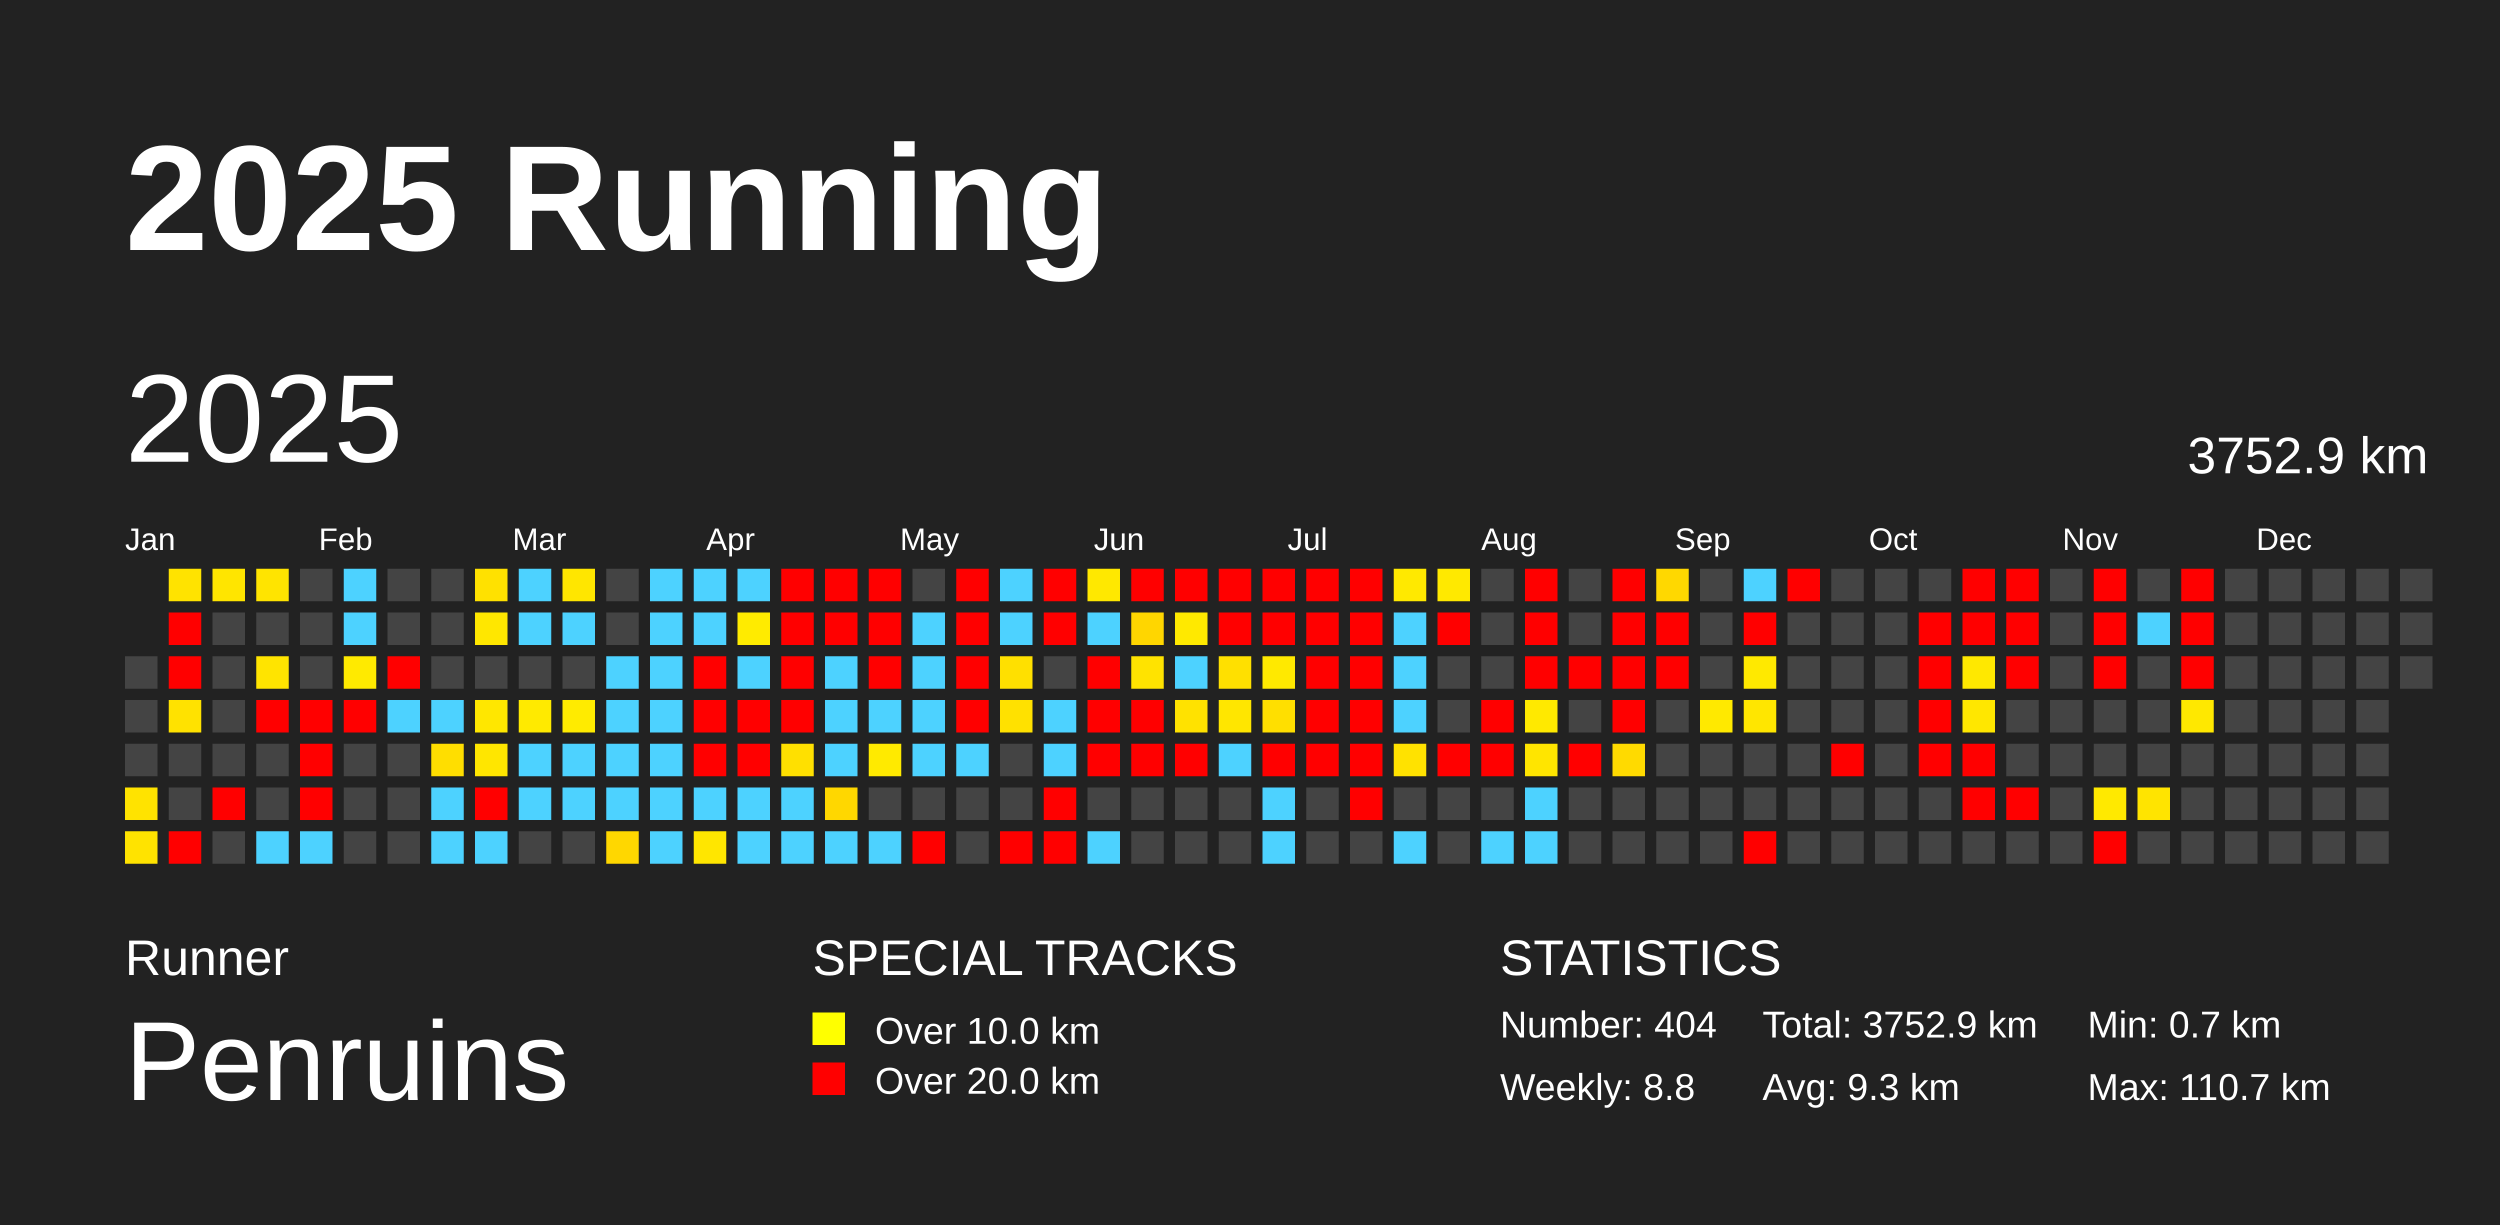
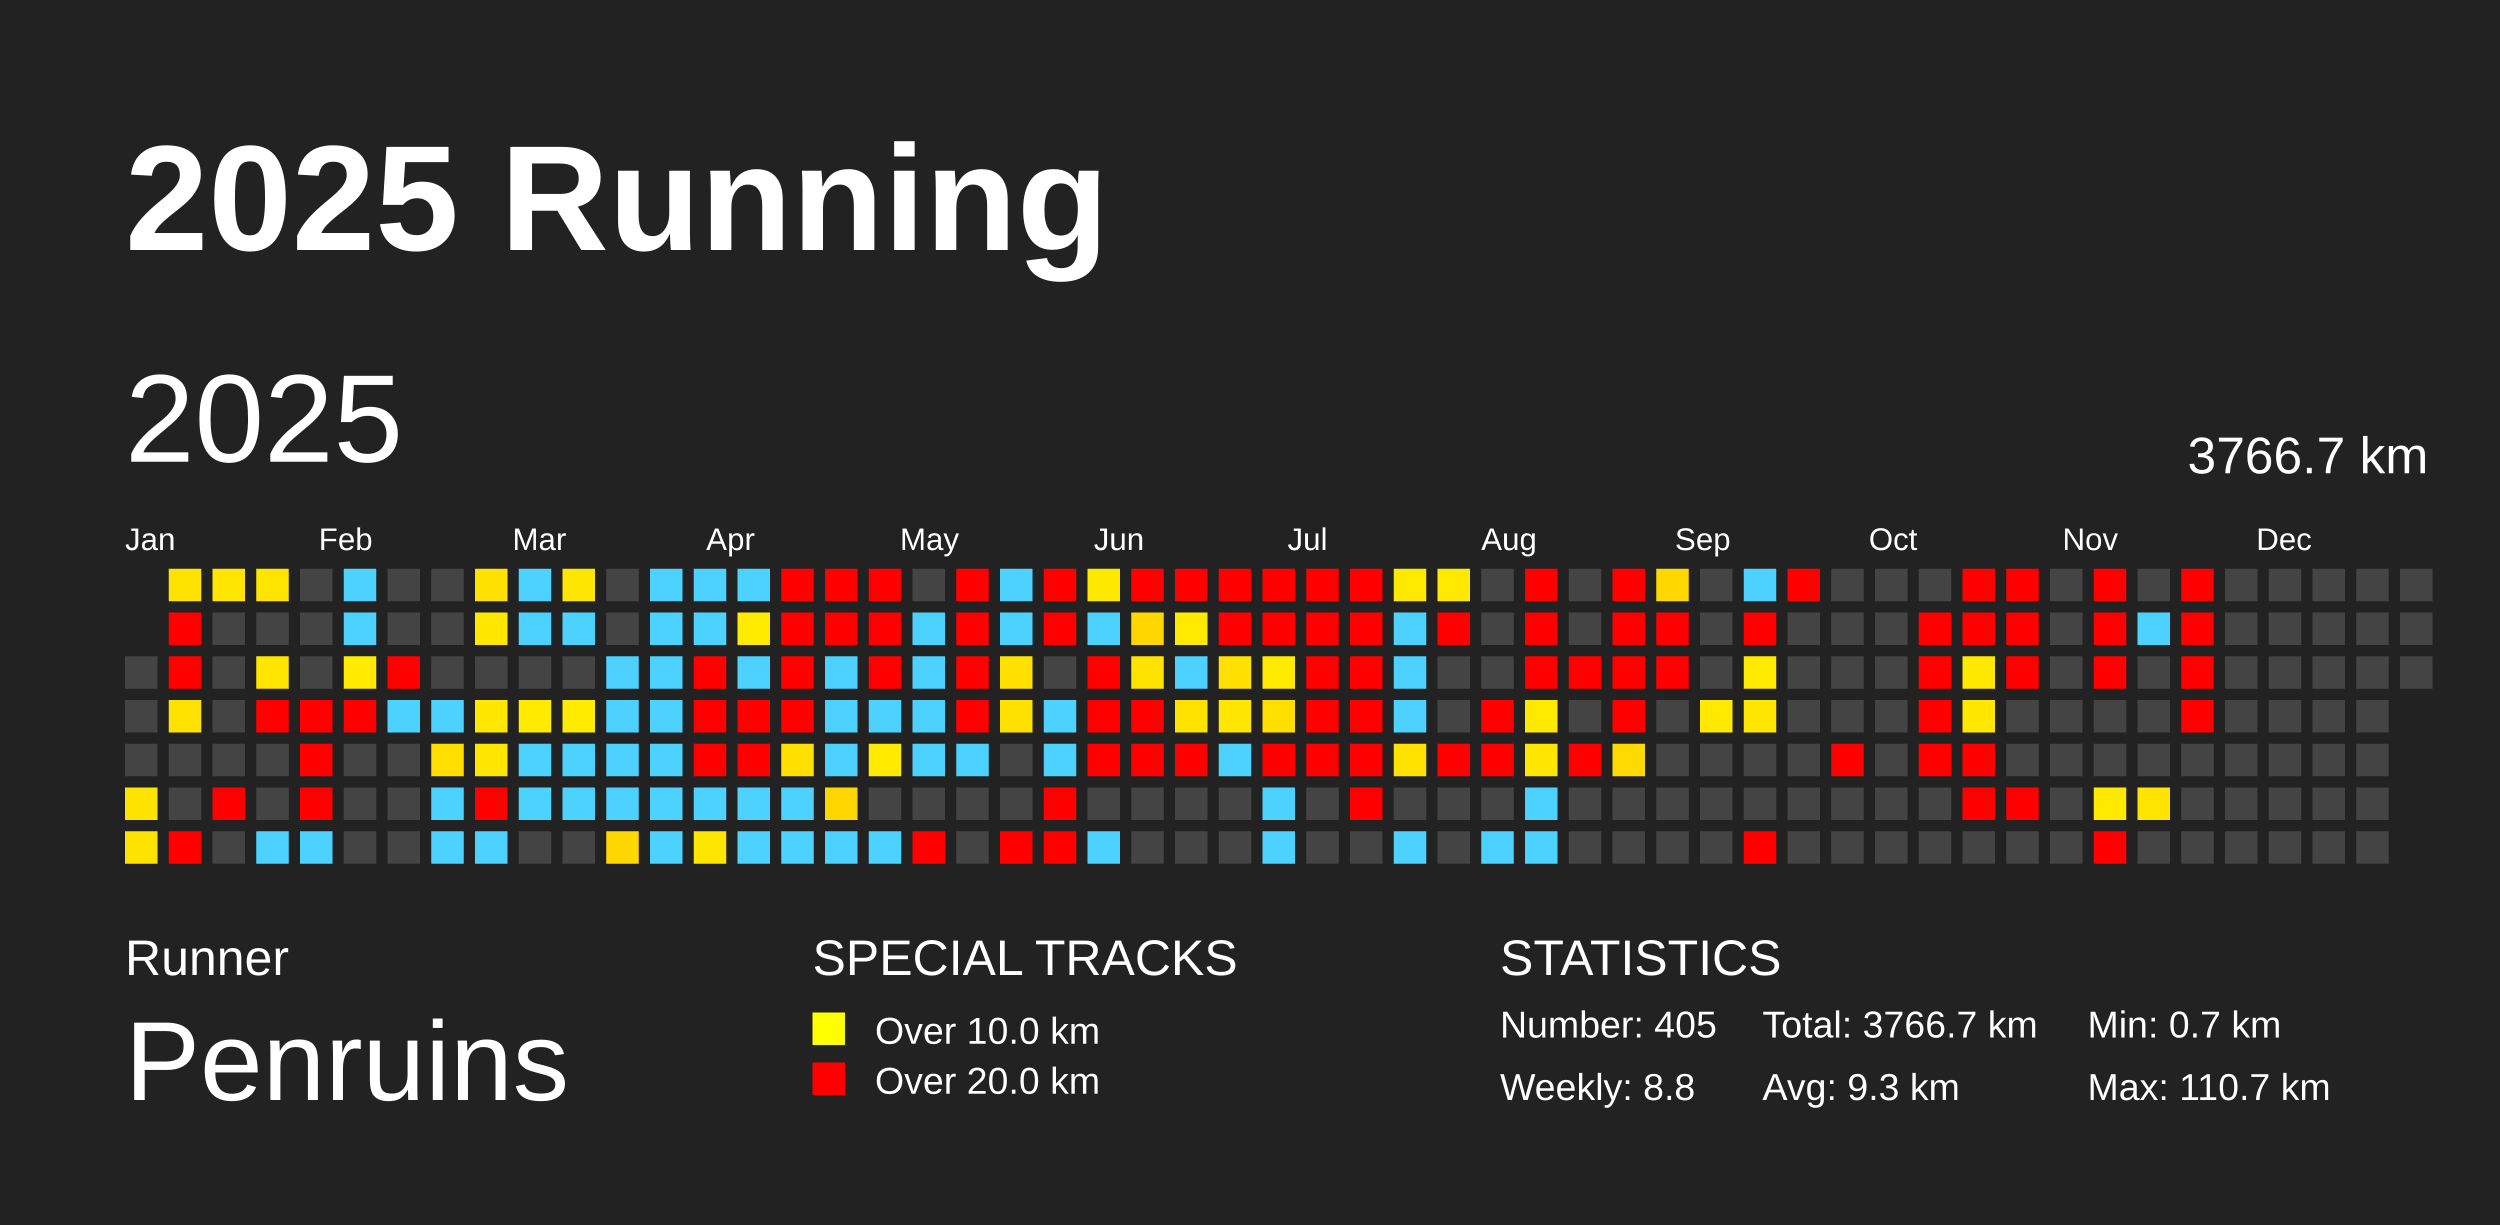
<svg xmlns="http://www.w3.org/2000/svg" baseProfile="full" height="98mm" version="1.1" viewBox="0,0,200,98" width="200mm">
  <defs />
  <rect fill="#222222" height="98" width="200" x="0" y="0" />
  <text fill="#FFFFFF" style="font-size:12px; font-family:Arial; font-weight:bold;" x="10" y="20">2025 Running</text>
  <text fill="#FFFFFF" style="font-size:4px; font-family:Arial" x="10" y="78">Runner</text>
  <text fill="#FFFFFF" style="font-size:9px; font-family:Arial" x="10" y="88">Penruins</text>
  <text fill="#FFFFFF" style="font-size:4px; font-family:Arial" x="65" y="78">SPECIAL TRACKS</text>
  <rect fill="yellow" height="2.6" width="2.6" x="65" y="81" />
  <text fill="#FFFFFF" style="font-size:3px; font-family:Arial" x="70" y="83.5">Over 10.0 km</text>
  <rect fill="red" height="2.6" width="2.6" x="65" y="85" />
  <text fill="#FFFFFF" style="font-size:3px; font-family:Arial" x="70" y="87.5">Over 20.0 km</text>
  <text fill="#FFFFFF" style="font-size:4px; font-family:Arial" x="120" y="78">STATISTICS</text>
-   <text fill="#FFFFFF" style="font-size:3px; font-family:Arial" x="120" y="83">Number: 404</text>
+   <text fill="#FFFFFF" style="font-size:3px; font-family:Arial" x="120" y="83">Number: 405</text>
  <text fill="#FFFFFF" style="font-size:3px; font-family:Arial" x="120" y="88">Weekly: 8.8</text>
-   <text fill="#FFFFFF" style="font-size:3px; font-family:Arial" x="141" y="83">Total: 3752.9 km</text>
+   <text fill="#FFFFFF" style="font-size:3px; font-family:Arial" x="141" y="83">Total: 3766.7 km</text>
  <text fill="#FFFFFF" style="font-size:3px; font-family:Arial" x="141" y="88">Avg: 9.3 km</text>
  <text fill="#FFFFFF" style="font-size:3px; font-family:Arial" x="167" y="83">Min: 0.7 km</text>
  <text fill="#FFFFFF" style="font-size:3px; font-family:Arial" x="167" y="88">Max: 110.7 km</text>
  <text dominant-baseline="hanging" fill="#FFFFFF" style="font-size:10.0px; font-family:Arial;" x="10" y="30">2025</text>
-   <text dominant-baseline="hanging" fill="#FFFFFF" style="font-size:4.125px; font-family:Arial;" x="175" y="35">3752.9 km</text>
+   <text dominant-baseline="hanging" fill="#FFFFFF" style="font-size:4.125px; font-family:Arial;" x="175" y="35">3766.7 km</text>
  <text fill="#FFFFFF" style="font-size:2.5px; font-family:Arial" x="10.0" y="44">Jan</text>
  <text fill="#FFFFFF" style="font-size:2.5px; font-family:Arial" x="25.5" y="44">Feb</text>
  <text fill="#FFFFFF" style="font-size:2.5px; font-family:Arial" x="41.0" y="44">Mar</text>
  <text fill="#FFFFFF" style="font-size:2.5px; font-family:Arial" x="56.5" y="44">Apr</text>
  <text fill="#FFFFFF" style="font-size:2.5px; font-family:Arial" x="72.0" y="44">May</text>
  <text fill="#FFFFFF" style="font-size:2.5px; font-family:Arial" x="87.5" y="44">Jun</text>
  <text fill="#FFFFFF" style="font-size:2.5px; font-family:Arial" x="103.0" y="44">Jul</text>
  <text fill="#FFFFFF" style="font-size:2.5px; font-family:Arial" x="118.5" y="44">Aug</text>
  <text fill="#FFFFFF" style="font-size:2.5px; font-family:Arial" x="134.0" y="44">Sep</text>
  <text fill="#FFFFFF" style="font-size:2.5px; font-family:Arial" x="149.5" y="44">Oct</text>
  <text fill="#FFFFFF" style="font-size:2.5px; font-family:Arial" x="165.0" y="44">Nov</text>
  <text fill="#FFFFFF" style="font-size:2.5px; font-family:Arial" x="180.5" y="44">Dec</text>
  <rect fill="#444444" height="2.6" width="2.6" x="10.0" y="52.5" />
  <rect fill="#444444" height="2.6" width="2.6" x="10.0" y="56.0" />
  <rect fill="#444444" height="2.6" width="2.6" x="10.0" y="59.5" />
  <rect fill="#ffe300" height="2.6" width="2.6" x="10.0" y="63.0" />
  <rect fill="#ffe300" height="2.6" width="2.6" x="10.0" y="66.5" />
  <rect fill="#ffe300" height="2.6" width="2.6" x="13.5" y="45.5" />
  <rect fill="red" height="2.6" width="2.6" x="13.5" y="49.0" />
  <rect fill="red" height="2.6" width="2.6" x="13.5" y="52.5" />
  <rect fill="#ffe200" height="2.6" width="2.6" x="13.5" y="56.0" />
  <rect fill="#444444" height="2.6" width="2.6" x="13.5" y="59.5" />
  <rect fill="#444444" height="2.6" width="2.6" x="13.5" y="63.0" />
  <rect fill="red" height="2.6" width="2.6" x="13.5" y="66.5" />
  <rect fill="#ffe500" height="2.6" width="2.6" x="17.0" y="45.5" />
  <rect fill="#444444" height="2.6" width="2.6" x="17.0" y="49.0" />
  <rect fill="#444444" height="2.6" width="2.6" x="17.0" y="52.5" />
  <rect fill="#444444" height="2.6" width="2.6" x="17.0" y="56.0" />
  <rect fill="#444444" height="2.6" width="2.6" x="17.0" y="59.5" />
  <rect fill="red" height="2.6" width="2.6" x="17.0" y="63.0" />
  <rect fill="#444444" height="2.6" width="2.6" x="17.0" y="66.5" />
  <rect fill="#ffe400" height="2.6" width="2.6" x="20.5" y="45.5" />
  <rect fill="#444444" height="2.6" width="2.6" x="20.5" y="49.0" />
  <rect fill="#ffe400" height="2.6" width="2.6" x="20.5" y="52.5" />
  <rect fill="red" height="2.6" width="2.6" x="20.5" y="56.0" />
  <rect fill="#444444" height="2.6" width="2.6" x="20.5" y="59.5" />
  <rect fill="#444444" height="2.6" width="2.6" x="20.5" y="63.0" />
  <rect fill="#4dd2ff" height="2.6" width="2.6" x="20.5" y="66.5" />
  <rect fill="#444444" height="2.6" width="2.6" x="24.0" y="45.5" />
  <rect fill="#444444" height="2.6" width="2.6" x="24.0" y="49.0" />
  <rect fill="#444444" height="2.6" width="2.6" x="24.0" y="52.5" />
  <rect fill="red" height="2.6" width="2.6" x="24.0" y="56.0" />
  <rect fill="red" height="2.6" width="2.6" x="24.0" y="59.5" />
  <rect fill="red" height="2.6" width="2.6" x="24.0" y="63.0" />
  <rect fill="#4dd2ff" height="2.6" width="2.6" x="24.0" y="66.5" />
  <rect fill="#4dd2ff" height="2.6" width="2.6" x="27.5" y="45.5" />
  <rect fill="#4dd2ff" height="2.6" width="2.6" x="27.5" y="49.0" />
  <rect fill="#ffea00" height="2.6" width="2.6" x="27.5" y="52.5" />
  <rect fill="red" height="2.6" width="2.6" x="27.5" y="56.0" />
  <rect fill="#444444" height="2.6" width="2.6" x="27.5" y="59.5" />
  <rect fill="#444444" height="2.6" width="2.6" x="27.5" y="63.0" />
  <rect fill="#444444" height="2.6" width="2.6" x="27.5" y="66.5" />
  <rect fill="#444444" height="2.6" width="2.6" x="31.0" y="45.5" />
  <rect fill="#444444" height="2.6" width="2.6" x="31.0" y="49.0" />
  <rect fill="red" height="2.6" width="2.6" x="31.0" y="52.5" />
  <rect fill="#4dd2ff" height="2.6" width="2.6" x="31.0" y="56.0" />
  <rect fill="#444444" height="2.6" width="2.6" x="31.0" y="59.5" />
  <rect fill="#444444" height="2.6" width="2.6" x="31.0" y="63.0" />
  <rect fill="#444444" height="2.6" width="2.6" x="31.0" y="66.5" />
  <rect fill="#444444" height="2.6" width="2.6" x="34.5" y="45.5" />
  <rect fill="#444444" height="2.6" width="2.6" x="34.5" y="49.0" />
  <rect fill="#444444" height="2.6" width="2.6" x="34.5" y="52.5" />
  <rect fill="#4dd2ff" height="2.6" width="2.6" x="34.5" y="56.0" />
  <rect fill="#ffde00" height="2.6" width="2.6" x="34.5" y="59.5" />
  <rect fill="#4dd2ff" height="2.6" width="2.6" x="34.5" y="63.0" />
  <rect fill="#4dd2ff" height="2.6" width="2.6" x="34.5" y="66.5" />
  <rect fill="#ffe100" height="2.6" width="2.6" x="38.0" y="45.5" />
  <rect fill="#ffe700" height="2.6" width="2.6" x="38.0" y="49.0" />
  <rect fill="#444444" height="2.6" width="2.6" x="38.0" y="52.5" />
  <rect fill="#ffe700" height="2.6" width="2.6" x="38.0" y="56.0" />
  <rect fill="#ffe600" height="2.6" width="2.6" x="38.0" y="59.5" />
  <rect fill="red" height="2.6" width="2.6" x="38.0" y="63.0" />
  <rect fill="#4dd2ff" height="2.6" width="2.6" x="38.0" y="66.5" />
  <rect fill="#4dd2ff" height="2.6" width="2.6" x="41.5" y="45.5" />
  <rect fill="#4dd2ff" height="2.6" width="2.6" x="41.5" y="49.0" />
  <rect fill="#444444" height="2.6" width="2.6" x="41.5" y="52.5" />
  <rect fill="#ffea00" height="2.6" width="2.6" x="41.5" y="56.0" />
  <rect fill="#4dd2ff" height="2.6" width="2.6" x="41.5" y="59.5" />
  <rect fill="#4dd2ff" height="2.6" width="2.6" x="41.5" y="63.0" />
  <rect fill="#444444" height="2.6" width="2.6" x="41.5" y="66.5" />
  <rect fill="#ffe600" height="2.6" width="2.6" x="45.0" y="45.5" />
  <rect fill="#4dd2ff" height="2.6" width="2.6" x="45.0" y="49.0" />
  <rect fill="#444444" height="2.6" width="2.6" x="45.0" y="52.5" />
  <rect fill="#ffeb00" height="2.6" width="2.6" x="45.0" y="56.0" />
  <rect fill="#4dd2ff" height="2.6" width="2.6" x="45.0" y="59.5" />
  <rect fill="#4dd2ff" height="2.6" width="2.6" x="45.0" y="63.0" />
  <rect fill="#444444" height="2.6" width="2.6" x="45.0" y="66.5" />
  <rect fill="#444444" height="2.6" width="2.6" x="48.5" y="45.5" />
  <rect fill="#444444" height="2.6" width="2.6" x="48.5" y="49.0" />
  <rect fill="#4dd2ff" height="2.6" width="2.6" x="48.5" y="52.5" />
  <rect fill="#4dd2ff" height="2.6" width="2.6" x="48.5" y="56.0" />
  <rect fill="#4dd2ff" height="2.6" width="2.6" x="48.5" y="59.5" />
  <rect fill="#4dd2ff" height="2.6" width="2.6" x="48.5" y="63.0" />
  <rect fill="#ffd700" height="2.6" width="2.6" x="48.5" y="66.5" />
  <rect fill="#4dd2ff" height="2.6" width="2.6" x="52.0" y="45.5" />
  <rect fill="#4dd2ff" height="2.6" width="2.6" x="52.0" y="49.0" />
  <rect fill="#4dd2ff" height="2.6" width="2.6" x="52.0" y="52.5" />
  <rect fill="#4dd2ff" height="2.6" width="2.6" x="52.0" y="56.0" />
  <rect fill="#4dd2ff" height="2.6" width="2.6" x="52.0" y="59.5" />
  <rect fill="#4dd2ff" height="2.6" width="2.6" x="52.0" y="63.0" />
  <rect fill="#4dd2ff" height="2.6" width="2.6" x="52.0" y="66.5" />
  <rect fill="#4dd2ff" height="2.6" width="2.6" x="55.5" y="45.5" />
  <rect fill="#4dd2ff" height="2.6" width="2.6" x="55.5" y="49.0" />
  <rect fill="red" height="2.6" width="2.6" x="55.5" y="52.5" />
  <rect fill="red" height="2.6" width="2.6" x="55.5" y="56.0" />
  <rect fill="red" height="2.6" width="2.6" x="55.5" y="59.5" />
  <rect fill="#4dd2ff" height="2.6" width="2.6" x="55.5" y="63.0" />
  <rect fill="#ffe600" height="2.6" width="2.6" x="55.5" y="66.5" />
  <rect fill="#4dd2ff" height="2.6" width="2.6" x="59.0" y="45.5" />
  <rect fill="#ffeb00" height="2.6" width="2.6" x="59.0" y="49.0" />
  <rect fill="#4dd2ff" height="2.6" width="2.6" x="59.0" y="52.5" />
  <rect fill="red" height="2.6" width="2.6" x="59.0" y="56.0" />
  <rect fill="red" height="2.6" width="2.6" x="59.0" y="59.5" />
  <rect fill="#4dd2ff" height="2.6" width="2.6" x="59.0" y="63.0" />
  <rect fill="#4dd2ff" height="2.6" width="2.6" x="59.0" y="66.5" />
  <rect fill="red" height="2.6" width="2.6" x="62.5" y="45.5" />
  <rect fill="red" height="2.6" width="2.6" x="62.5" y="49.0" />
  <rect fill="red" height="2.6" width="2.6" x="62.5" y="52.5" />
  <rect fill="red" height="2.6" width="2.6" x="62.5" y="56.0" />
  <rect fill="#ffe000" height="2.6" width="2.6" x="62.5" y="59.5" />
  <rect fill="#4dd2ff" height="2.6" width="2.6" x="62.5" y="63.0" />
  <rect fill="#4dd2ff" height="2.6" width="2.6" x="62.5" y="66.5" />
  <rect fill="red" height="2.6" width="2.6" x="66.0" y="45.5" />
  <rect fill="red" height="2.6" width="2.6" x="66.0" y="49.0" />
  <rect fill="#4dd2ff" height="2.6" width="2.6" x="66.0" y="52.5" />
  <rect fill="#4dd2ff" height="2.6" width="2.6" x="66.0" y="56.0" />
  <rect fill="#4dd2ff" height="2.6" width="2.6" x="66.0" y="59.5" />
  <rect fill="#ffd700" height="2.6" width="2.6" x="66.0" y="63.0" />
  <rect fill="#4dd2ff" height="2.6" width="2.6" x="66.0" y="66.5" />
  <rect fill="red" height="2.6" width="2.6" x="69.5" y="45.5" />
  <rect fill="red" height="2.6" width="2.6" x="69.5" y="49.0" />
  <rect fill="red" height="2.6" width="2.6" x="69.5" y="52.5" />
  <rect fill="#4dd2ff" height="2.6" width="2.6" x="69.5" y="56.0" />
  <rect fill="#ffea00" height="2.6" width="2.6" x="69.5" y="59.5" />
  <rect fill="#444444" height="2.6" width="2.6" x="69.5" y="63.0" />
  <rect fill="#4dd2ff" height="2.6" width="2.6" x="69.5" y="66.5" />
  <rect fill="#444444" height="2.6" width="2.6" x="73.0" y="45.5" />
  <rect fill="#4dd2ff" height="2.6" width="2.6" x="73.0" y="49.0" />
  <rect fill="#4dd2ff" height="2.6" width="2.6" x="73.0" y="52.5" />
  <rect fill="#4dd2ff" height="2.6" width="2.6" x="73.0" y="56.0" />
  <rect fill="#4dd2ff" height="2.6" width="2.6" x="73.0" y="59.5" />
  <rect fill="#444444" height="2.6" width="2.6" x="73.0" y="63.0" />
  <rect fill="red" height="2.6" width="2.6" x="73.0" y="66.5" />
  <rect fill="red" height="2.6" width="2.6" x="76.5" y="45.5" />
  <rect fill="red" height="2.6" width="2.6" x="76.5" y="49.0" />
  <rect fill="red" height="2.6" width="2.6" x="76.5" y="52.5" />
  <rect fill="red" height="2.6" width="2.6" x="76.5" y="56.0" />
  <rect fill="#4dd2ff" height="2.6" width="2.6" x="76.5" y="59.5" />
  <rect fill="#444444" height="2.6" width="2.6" x="76.5" y="63.0" />
  <rect fill="#444444" height="2.6" width="2.6" x="76.5" y="66.5" />
  <rect fill="#4dd2ff" height="2.6" width="2.6" x="80.0" y="45.5" />
  <rect fill="#4dd2ff" height="2.6" width="2.6" x="80.0" y="49.0" />
  <rect fill="#ffe000" height="2.6" width="2.6" x="80.0" y="52.5" />
  <rect fill="#ffe100" height="2.6" width="2.6" x="80.0" y="56.0" />
  <rect fill="#444444" height="2.6" width="2.6" x="80.0" y="59.5" />
  <rect fill="#444444" height="2.6" width="2.6" x="80.0" y="63.0" />
  <rect fill="red" height="2.6" width="2.6" x="80.0" y="66.5" />
  <rect fill="red" height="2.6" width="2.6" x="83.5" y="45.5" />
  <rect fill="red" height="2.6" width="2.6" x="83.5" y="49.0" />
  <rect fill="#444444" height="2.6" width="2.6" x="83.5" y="52.5" />
  <rect fill="#4dd2ff" height="2.6" width="2.6" x="83.5" y="56.0" />
  <rect fill="#4dd2ff" height="2.6" width="2.6" x="83.5" y="59.5" />
  <rect fill="red" height="2.6" width="2.6" x="83.5" y="63.0" />
  <rect fill="red" height="2.6" width="2.6" x="83.5" y="66.5" />
  <rect fill="#ffe800" height="2.6" width="2.6" x="87.0" y="45.5" />
  <rect fill="#4dd2ff" height="2.6" width="2.6" x="87.0" y="49.0" />
  <rect fill="red" height="2.6" width="2.6" x="87.0" y="52.5" />
  <rect fill="red" height="2.6" width="2.6" x="87.0" y="56.0" />
  <rect fill="red" height="2.6" width="2.6" x="87.0" y="59.5" />
  <rect fill="#444444" height="2.6" width="2.6" x="87.0" y="63.0" />
  <rect fill="#4dd2ff" height="2.6" width="2.6" x="87.0" y="66.5" />
  <rect fill="red" height="2.6" width="2.6" x="90.5" y="45.5" />
  <rect fill="#ffd600" height="2.6" width="2.6" x="90.5" y="49.0" />
  <rect fill="#ffe300" height="2.6" width="2.6" x="90.5" y="52.5" />
  <rect fill="red" height="2.6" width="2.6" x="90.5" y="56.0" />
  <rect fill="red" height="2.6" width="2.6" x="90.5" y="59.5" />
  <rect fill="#444444" height="2.6" width="2.6" x="90.5" y="63.0" />
  <rect fill="#444444" height="2.6" width="2.6" x="90.5" y="66.5" />
  <rect fill="red" height="2.6" width="2.6" x="94.0" y="45.5" />
  <rect fill="#ffe900" height="2.6" width="2.6" x="94.0" y="49.0" />
  <rect fill="#4dd2ff" height="2.6" width="2.6" x="94.0" y="52.5" />
  <rect fill="#ffe200" height="2.6" width="2.6" x="94.0" y="56.0" />
  <rect fill="red" height="2.6" width="2.6" x="94.0" y="59.5" />
  <rect fill="#444444" height="2.6" width="2.6" x="94.0" y="63.0" />
  <rect fill="#444444" height="2.6" width="2.6" x="94.0" y="66.5" />
  <rect fill="red" height="2.6" width="2.6" x="97.5" y="45.5" />
  <rect fill="red" height="2.6" width="2.6" x="97.5" y="49.0" />
  <rect fill="#ffe000" height="2.6" width="2.6" x="97.5" y="52.5" />
  <rect fill="#ffe600" height="2.6" width="2.6" x="97.5" y="56.0" />
  <rect fill="#4dd2ff" height="2.6" width="2.6" x="97.5" y="59.5" />
  <rect fill="#444444" height="2.6" width="2.6" x="97.5" y="63.0" />
  <rect fill="#444444" height="2.6" width="2.6" x="97.5" y="66.5" />
  <rect fill="red" height="2.6" width="2.6" x="101.0" y="45.5" />
  <rect fill="red" height="2.6" width="2.6" x="101.0" y="49.0" />
  <rect fill="#ffe900" height="2.6" width="2.6" x="101.0" y="52.5" />
  <rect fill="#ffdf00" height="2.6" width="2.6" x="101.0" y="56.0" />
  <rect fill="red" height="2.6" width="2.6" x="101.0" y="59.5" />
  <rect fill="#4dd2ff" height="2.6" width="2.6" x="101.0" y="63.0" />
  <rect fill="#4dd2ff" height="2.6" width="2.6" x="101.0" y="66.5" />
  <rect fill="red" height="2.6" width="2.6" x="104.5" y="45.5" />
  <rect fill="red" height="2.6" width="2.6" x="104.5" y="49.0" />
  <rect fill="red" height="2.6" width="2.6" x="104.5" y="52.5" />
  <rect fill="red" height="2.6" width="2.6" x="104.5" y="56.0" />
  <rect fill="red" height="2.6" width="2.6" x="104.5" y="59.5" />
  <rect fill="#444444" height="2.6" width="2.6" x="104.5" y="63.0" />
  <rect fill="#444444" height="2.6" width="2.6" x="104.5" y="66.5" />
  <rect fill="red" height="2.6" width="2.6" x="108.0" y="45.5" />
  <rect fill="red" height="2.6" width="2.6" x="108.0" y="49.0" />
  <rect fill="red" height="2.6" width="2.6" x="108.0" y="52.5" />
  <rect fill="red" height="2.6" width="2.6" x="108.0" y="56.0" />
  <rect fill="red" height="2.6" width="2.6" x="108.0" y="59.5" />
  <rect fill="red" height="2.6" width="2.6" x="108.0" y="63.0" />
  <rect fill="#444444" height="2.6" width="2.6" x="108.0" y="66.5" />
  <rect fill="#ffe900" height="2.6" width="2.6" x="111.5" y="45.5" />
  <rect fill="#4dd2ff" height="2.6" width="2.6" x="111.5" y="49.0" />
  <rect fill="#4dd2ff" height="2.6" width="2.6" x="111.5" y="52.5" />
  <rect fill="#4dd2ff" height="2.6" width="2.6" x="111.5" y="56.0" />
  <rect fill="#ffe200" height="2.6" width="2.6" x="111.5" y="59.5" />
  <rect fill="#444444" height="2.6" width="2.6" x="111.5" y="63.0" />
  <rect fill="#4dd2ff" height="2.6" width="2.6" x="111.5" y="66.5" />
  <rect fill="#ffe900" height="2.6" width="2.6" x="115.0" y="45.5" />
  <rect fill="red" height="2.6" width="2.6" x="115.0" y="49.0" />
  <rect fill="#444444" height="2.6" width="2.6" x="115.0" y="52.5" />
  <rect fill="#444444" height="2.6" width="2.6" x="115.0" y="56.0" />
  <rect fill="red" height="2.6" width="2.6" x="115.0" y="59.5" />
  <rect fill="#444444" height="2.6" width="2.6" x="115.0" y="63.0" />
  <rect fill="#444444" height="2.6" width="2.6" x="115.0" y="66.5" />
  <rect fill="#444444" height="2.6" width="2.6" x="118.5" y="45.5" />
  <rect fill="#444444" height="2.6" width="2.6" x="118.5" y="49.0" />
  <rect fill="#444444" height="2.6" width="2.6" x="118.5" y="52.5" />
  <rect fill="red" height="2.6" width="2.6" x="118.5" y="56.0" />
  <rect fill="red" height="2.6" width="2.6" x="118.5" y="59.5" />
  <rect fill="#444444" height="2.6" width="2.6" x="118.5" y="63.0" />
  <rect fill="#4dd2ff" height="2.6" width="2.6" x="118.5" y="66.5" />
  <rect fill="red" height="2.6" width="2.6" x="122.0" y="45.5" />
  <rect fill="red" height="2.6" width="2.6" x="122.0" y="49.0" />
  <rect fill="red" height="2.6" width="2.6" x="122.0" y="52.5" />
  <rect fill="#ffe900" height="2.6" width="2.6" x="122.0" y="56.0" />
  <rect fill="#ffe500" height="2.6" width="2.6" x="122.0" y="59.5" />
  <rect fill="#4dd2ff" height="2.6" width="2.6" x="122.0" y="63.0" />
  <rect fill="#4dd2ff" height="2.6" width="2.6" x="122.0" y="66.5" />
  <rect fill="#444444" height="2.6" width="2.6" x="125.5" y="45.5" />
  <rect fill="#444444" height="2.6" width="2.6" x="125.5" y="49.0" />
  <rect fill="red" height="2.6" width="2.6" x="125.5" y="52.5" />
  <rect fill="#444444" height="2.6" width="2.6" x="125.5" y="56.0" />
  <rect fill="red" height="2.6" width="2.6" x="125.5" y="59.5" />
  <rect fill="#444444" height="2.6" width="2.6" x="125.5" y="63.0" />
  <rect fill="#444444" height="2.6" width="2.6" x="125.5" y="66.5" />
  <rect fill="red" height="2.6" width="2.6" x="129.0" y="45.5" />
  <rect fill="red" height="2.6" width="2.6" x="129.0" y="49.0" />
  <rect fill="red" height="2.6" width="2.6" x="129.0" y="52.5" />
  <rect fill="red" height="2.6" width="2.6" x="129.0" y="56.0" />
  <rect fill="#ffda00" height="2.6" width="2.6" x="129.0" y="59.5" />
  <rect fill="#444444" height="2.6" width="2.6" x="129.0" y="63.0" />
  <rect fill="#444444" height="2.6" width="2.6" x="129.0" y="66.5" />
  <rect fill="#ffd800" height="2.6" width="2.6" x="132.5" y="45.5" />
  <rect fill="red" height="2.6" width="2.6" x="132.5" y="49.0" />
  <rect fill="red" height="2.6" width="2.6" x="132.5" y="52.5" />
  <rect fill="#444444" height="2.6" width="2.6" x="132.5" y="56.0" />
  <rect fill="#444444" height="2.6" width="2.6" x="132.5" y="59.5" />
  <rect fill="#444444" height="2.6" width="2.6" x="132.5" y="63.0" />
  <rect fill="#444444" height="2.6" width="2.6" x="132.5" y="66.5" />
  <rect fill="#444444" height="2.6" width="2.6" x="136.0" y="45.5" />
  <rect fill="#444444" height="2.6" width="2.6" x="136.0" y="49.0" />
  <rect fill="#444444" height="2.6" width="2.6" x="136.0" y="52.5" />
  <rect fill="#ffe900" height="2.6" width="2.6" x="136.0" y="56.0" />
  <rect fill="#444444" height="2.6" width="2.6" x="136.0" y="59.5" />
  <rect fill="#444444" height="2.6" width="2.6" x="136.0" y="63.0" />
  <rect fill="#444444" height="2.6" width="2.6" x="136.0" y="66.5" />
  <rect fill="#4dd2ff" height="2.6" width="2.6" x="139.5" y="45.5" />
  <rect fill="red" height="2.6" width="2.6" x="139.5" y="49.0" />
  <rect fill="#ffe900" height="2.6" width="2.6" x="139.5" y="52.5" />
  <rect fill="#ffe600" height="2.6" width="2.6" x="139.5" y="56.0" />
  <rect fill="#444444" height="2.6" width="2.6" x="139.5" y="59.5" />
  <rect fill="#444444" height="2.6" width="2.6" x="139.5" y="63.0" />
  <rect fill="red" height="2.6" width="2.6" x="139.5" y="66.5" />
  <rect fill="red" height="2.6" width="2.6" x="143.0" y="45.5" />
  <rect fill="#444444" height="2.6" width="2.6" x="143.0" y="49.0" />
  <rect fill="#444444" height="2.6" width="2.6" x="143.0" y="52.5" />
  <rect fill="#444444" height="2.6" width="2.6" x="143.0" y="56.0" />
  <rect fill="#444444" height="2.6" width="2.6" x="143.0" y="59.5" />
  <rect fill="#444444" height="2.6" width="2.6" x="143.0" y="63.0" />
  <rect fill="#444444" height="2.6" width="2.6" x="143.0" y="66.5" />
  <rect fill="#444444" height="2.6" width="2.6" x="146.5" y="45.5" />
  <rect fill="#444444" height="2.6" width="2.6" x="146.5" y="49.0" />
  <rect fill="#444444" height="2.6" width="2.6" x="146.5" y="52.5" />
  <rect fill="#444444" height="2.6" width="2.6" x="146.5" y="56.0" />
  <rect fill="red" height="2.6" width="2.6" x="146.5" y="59.5" />
  <rect fill="#444444" height="2.6" width="2.6" x="146.5" y="63.0" />
  <rect fill="#444444" height="2.6" width="2.6" x="146.5" y="66.5" />
  <rect fill="#444444" height="2.6" width="2.6" x="150.0" y="45.5" />
  <rect fill="#444444" height="2.6" width="2.6" x="150.0" y="49.0" />
  <rect fill="#444444" height="2.6" width="2.6" x="150.0" y="52.5" />
  <rect fill="#444444" height="2.6" width="2.6" x="150.0" y="56.0" />
  <rect fill="#444444" height="2.6" width="2.6" x="150.0" y="59.5" />
  <rect fill="#444444" height="2.6" width="2.6" x="150.0" y="63.0" />
  <rect fill="#444444" height="2.6" width="2.6" x="150.0" y="66.5" />
  <rect fill="#444444" height="2.6" width="2.6" x="153.5" y="45.5" />
  <rect fill="red" height="2.6" width="2.6" x="153.5" y="49.0" />
  <rect fill="red" height="2.6" width="2.6" x="153.5" y="52.5" />
  <rect fill="red" height="2.6" width="2.6" x="153.5" y="56.0" />
  <rect fill="red" height="2.6" width="2.6" x="153.5" y="59.5" />
  <rect fill="#444444" height="2.6" width="2.6" x="153.5" y="63.0" />
  <rect fill="#444444" height="2.6" width="2.6" x="153.5" y="66.5" />
  <rect fill="red" height="2.6" width="2.6" x="157.0" y="45.5" />
  <rect fill="red" height="2.6" width="2.6" x="157.0" y="49.0" />
  <rect fill="#ffe800" height="2.6" width="2.6" x="157.0" y="52.5" />
  <rect fill="#ffe700" height="2.6" width="2.6" x="157.0" y="56.0" />
  <rect fill="red" height="2.6" width="2.6" x="157.0" y="59.5" />
  <rect fill="red" height="2.6" width="2.6" x="157.0" y="63.0" />
  <rect fill="#444444" height="2.6" width="2.6" x="157.0" y="66.5" />
  <rect fill="red" height="2.6" width="2.6" x="160.5" y="45.5" />
  <rect fill="red" height="2.6" width="2.6" x="160.5" y="49.0" />
  <rect fill="red" height="2.6" width="2.6" x="160.5" y="52.5" />
  <rect fill="#444444" height="2.6" width="2.6" x="160.5" y="56.0" />
  <rect fill="#444444" height="2.6" width="2.6" x="160.5" y="59.5" />
  <rect fill="red" height="2.6" width="2.6" x="160.5" y="63.0" />
  <rect fill="#444444" height="2.6" width="2.6" x="160.5" y="66.5" />
  <rect fill="#444444" height="2.6" width="2.6" x="164.0" y="45.5" />
  <rect fill="#444444" height="2.6" width="2.6" x="164.0" y="49.0" />
  <rect fill="#444444" height="2.6" width="2.6" x="164.0" y="52.5" />
  <rect fill="#444444" height="2.6" width="2.6" x="164.0" y="56.0" />
  <rect fill="#444444" height="2.6" width="2.6" x="164.0" y="59.5" />
  <rect fill="#444444" height="2.6" width="2.6" x="164.0" y="63.0" />
  <rect fill="#444444" height="2.6" width="2.6" x="164.0" y="66.5" />
  <rect fill="red" height="2.6" width="2.6" x="167.5" y="45.5" />
  <rect fill="red" height="2.6" width="2.6" x="167.5" y="49.0" />
  <rect fill="red" height="2.6" width="2.6" x="167.5" y="52.5" />
  <rect fill="#444444" height="2.6" width="2.6" x="167.5" y="56.0" />
  <rect fill="#444444" height="2.6" width="2.6" x="167.5" y="59.5" />
  <rect fill="#ffe900" height="2.6" width="2.6" x="167.5" y="63.0" />
  <rect fill="red" height="2.6" width="2.6" x="167.5" y="66.5" />
  <rect fill="#444444" height="2.6" width="2.6" x="171.0" y="45.5" />
  <rect fill="#4dd2ff" height="2.6" width="2.6" x="171.0" y="49.0" />
  <rect fill="#444444" height="2.6" width="2.6" x="171.0" y="52.5" />
  <rect fill="#444444" height="2.6" width="2.6" x="171.0" y="56.0" />
  <rect fill="#444444" height="2.6" width="2.6" x="171.0" y="59.5" />
  <rect fill="#ffe400" height="2.6" width="2.6" x="171.0" y="63.0" />
  <rect fill="#444444" height="2.6" width="2.6" x="171.0" y="66.5" />
  <rect fill="red" height="2.6" width="2.6" x="174.5" y="45.5" />
  <rect fill="red" height="2.6" width="2.6" x="174.5" y="49.0" />
  <rect fill="red" height="2.6" width="2.6" x="174.5" y="52.5" />
-   <rect fill="#ffe800" height="2.6" width="2.6" x="174.5" y="56.0" />
+   <rect fill="red" height="2.6" width="2.6" x="174.5" y="56.0" />
  <rect fill="#444444" height="2.6" width="2.6" x="174.5" y="59.5" />
  <rect fill="#444444" height="2.6" width="2.6" x="174.5" y="63.0" />
  <rect fill="#444444" height="2.6" width="2.6" x="174.5" y="66.5" />
  <rect fill="#444444" height="2.6" width="2.6" x="178.0" y="45.5" />
  <rect fill="#444444" height="2.6" width="2.6" x="178.0" y="49.0" />
  <rect fill="#444444" height="2.6" width="2.6" x="178.0" y="52.5" />
  <rect fill="#444444" height="2.6" width="2.6" x="178.0" y="56.0" />
  <rect fill="#444444" height="2.6" width="2.6" x="178.0" y="59.5" />
  <rect fill="#444444" height="2.6" width="2.6" x="178.0" y="63.0" />
  <rect fill="#444444" height="2.6" width="2.6" x="178.0" y="66.5" />
  <rect fill="#444444" height="2.6" width="2.6" x="181.5" y="45.5" />
  <rect fill="#444444" height="2.6" width="2.6" x="181.5" y="49.0" />
  <rect fill="#444444" height="2.6" width="2.6" x="181.5" y="52.5" />
  <rect fill="#444444" height="2.6" width="2.6" x="181.5" y="56.0" />
  <rect fill="#444444" height="2.6" width="2.6" x="181.5" y="59.5" />
  <rect fill="#444444" height="2.6" width="2.6" x="181.5" y="63.0" />
  <rect fill="#444444" height="2.6" width="2.6" x="181.5" y="66.5" />
  <rect fill="#444444" height="2.6" width="2.6" x="185.0" y="45.5" />
  <rect fill="#444444" height="2.6" width="2.6" x="185.0" y="49.0" />
  <rect fill="#444444" height="2.6" width="2.6" x="185.0" y="52.5" />
  <rect fill="#444444" height="2.6" width="2.6" x="185.0" y="56.0" />
  <rect fill="#444444" height="2.6" width="2.6" x="185.0" y="59.5" />
  <rect fill="#444444" height="2.6" width="2.6" x="185.0" y="63.0" />
  <rect fill="#444444" height="2.6" width="2.6" x="185.0" y="66.5" />
  <rect fill="#444444" height="2.6" width="2.6" x="188.5" y="45.5" />
  <rect fill="#444444" height="2.6" width="2.6" x="188.5" y="49.0" />
  <rect fill="#444444" height="2.6" width="2.6" x="188.5" y="52.5" />
  <rect fill="#444444" height="2.6" width="2.6" x="188.5" y="56.0" />
  <rect fill="#444444" height="2.6" width="2.6" x="188.5" y="59.5" />
  <rect fill="#444444" height="2.6" width="2.6" x="188.5" y="63.0" />
  <rect fill="#444444" height="2.6" width="2.6" x="188.5" y="66.5" />
  <rect fill="#444444" height="2.6" width="2.6" x="192.0" y="45.5" />
  <rect fill="#444444" height="2.6" width="2.6" x="192.0" y="49.0" />
  <rect fill="#444444" height="2.6" width="2.6" x="192.0" y="52.5" />
</svg>
